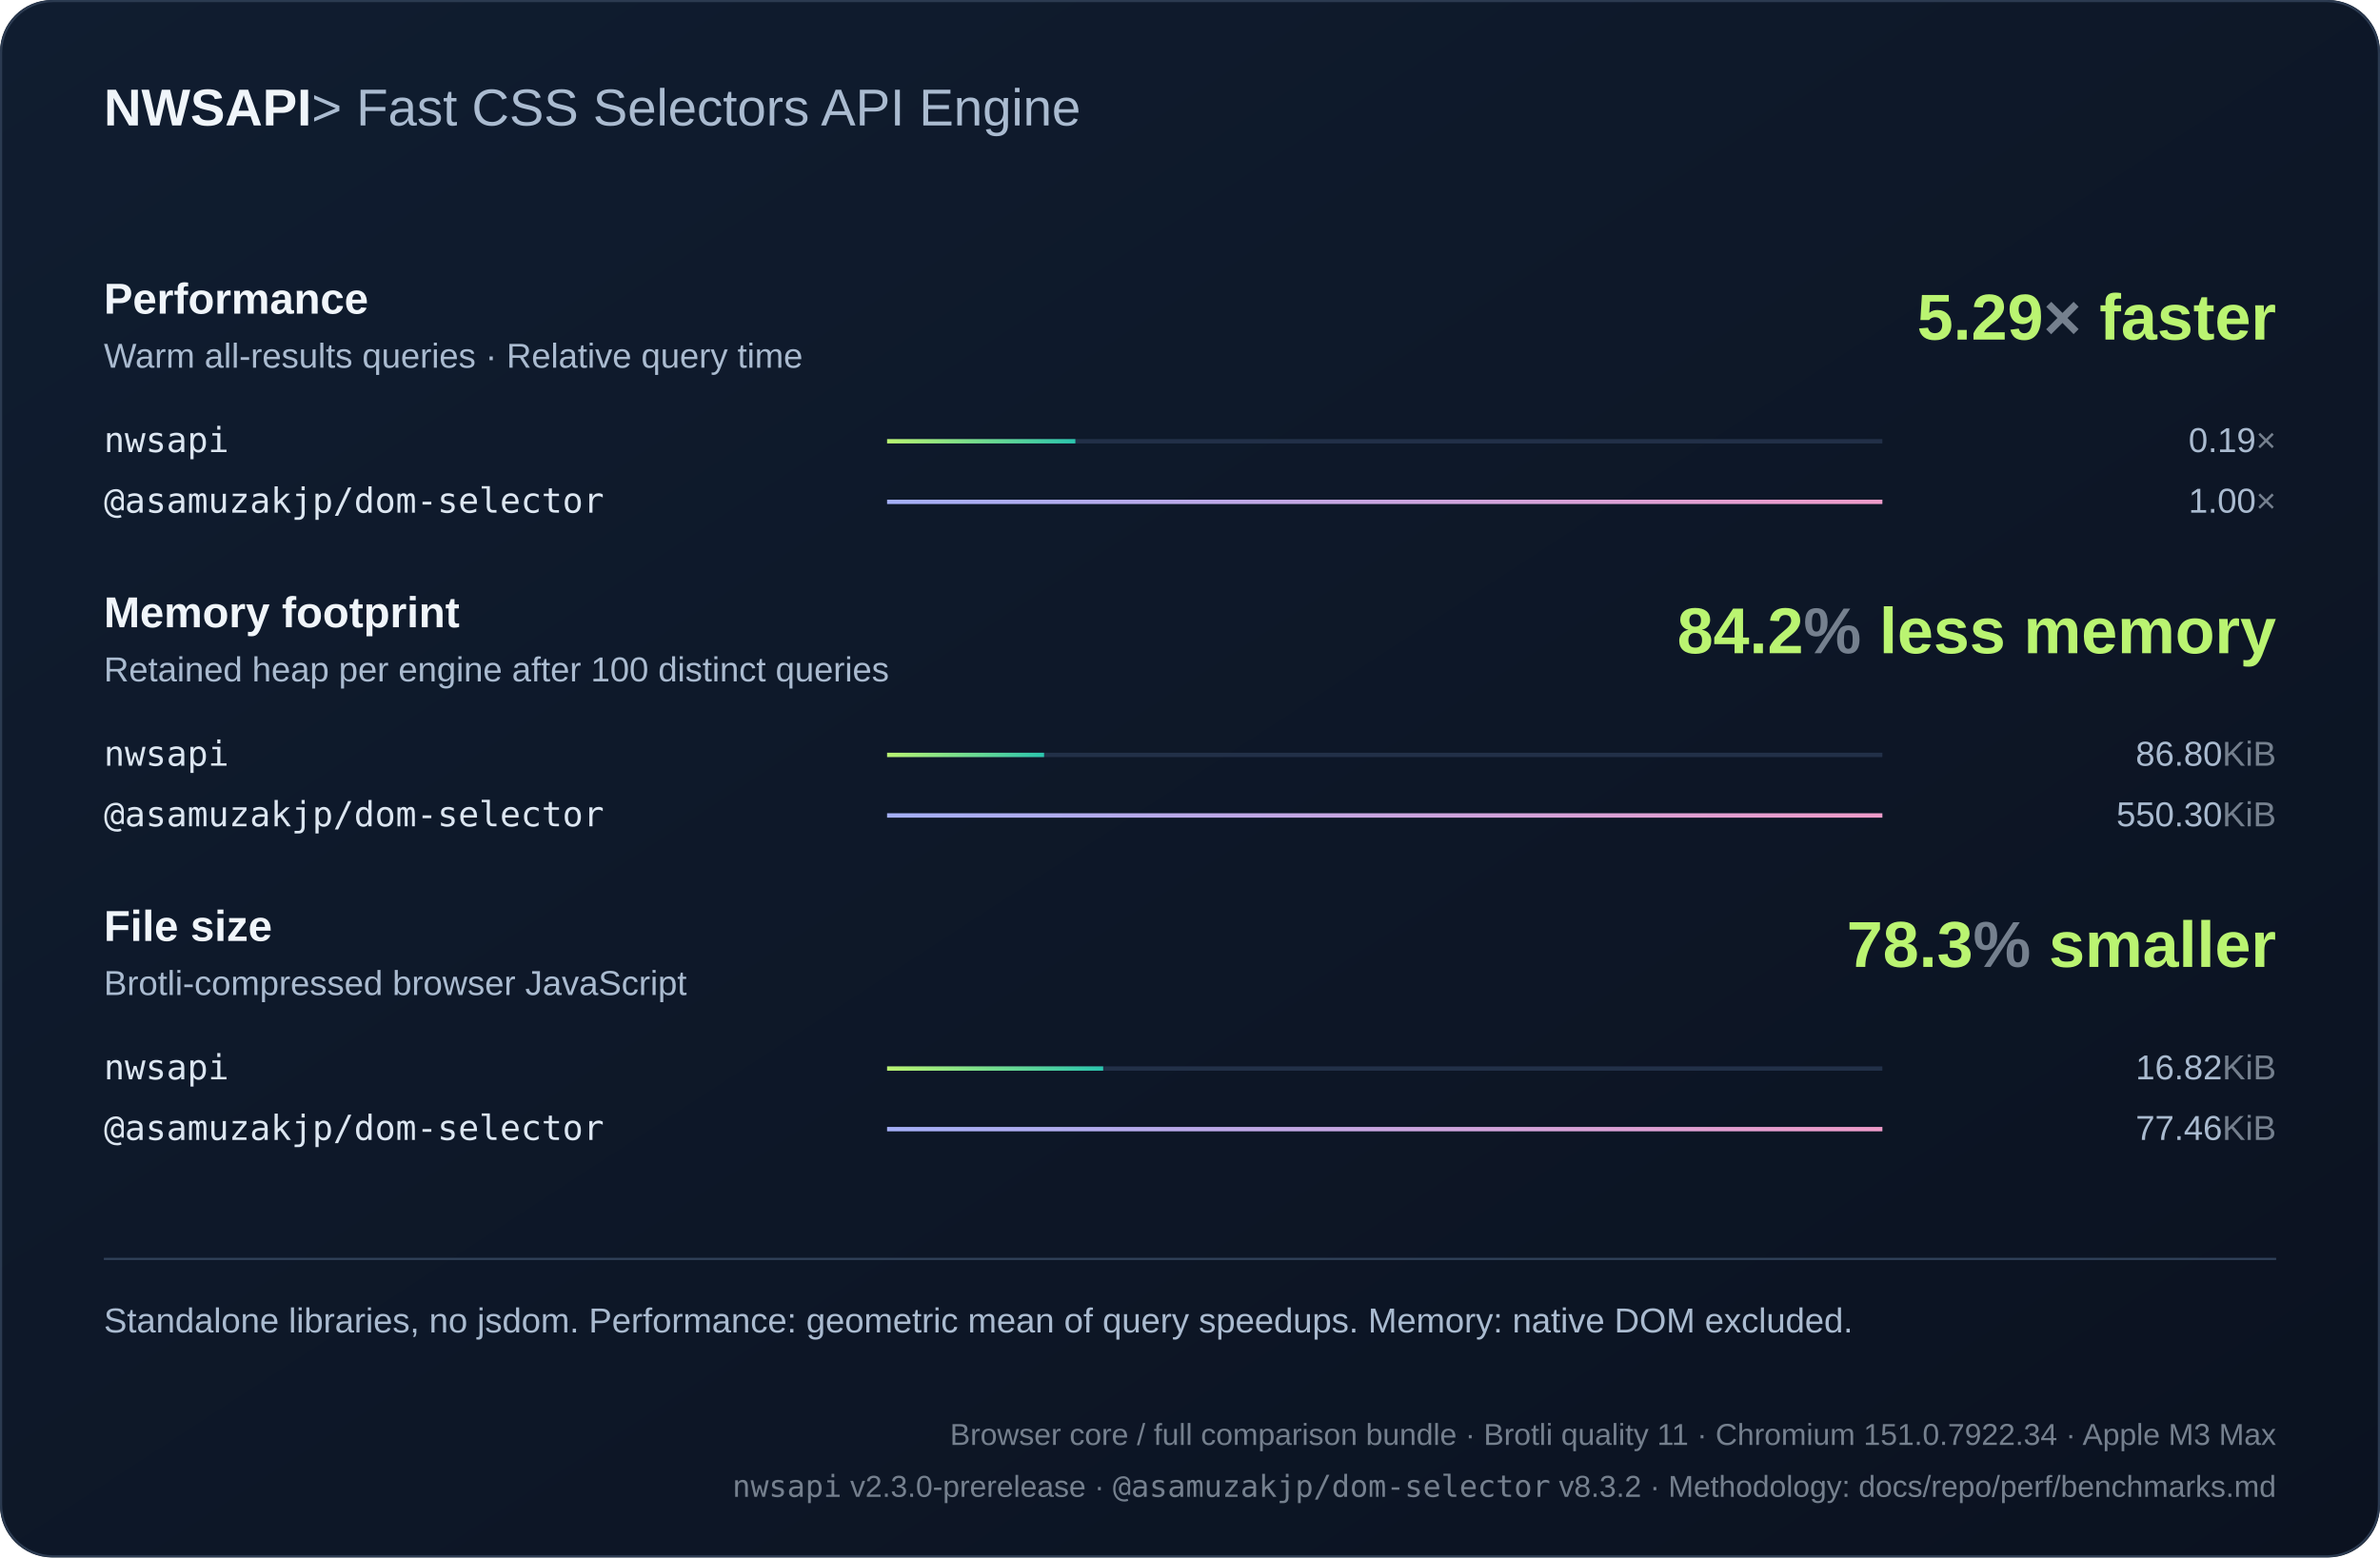
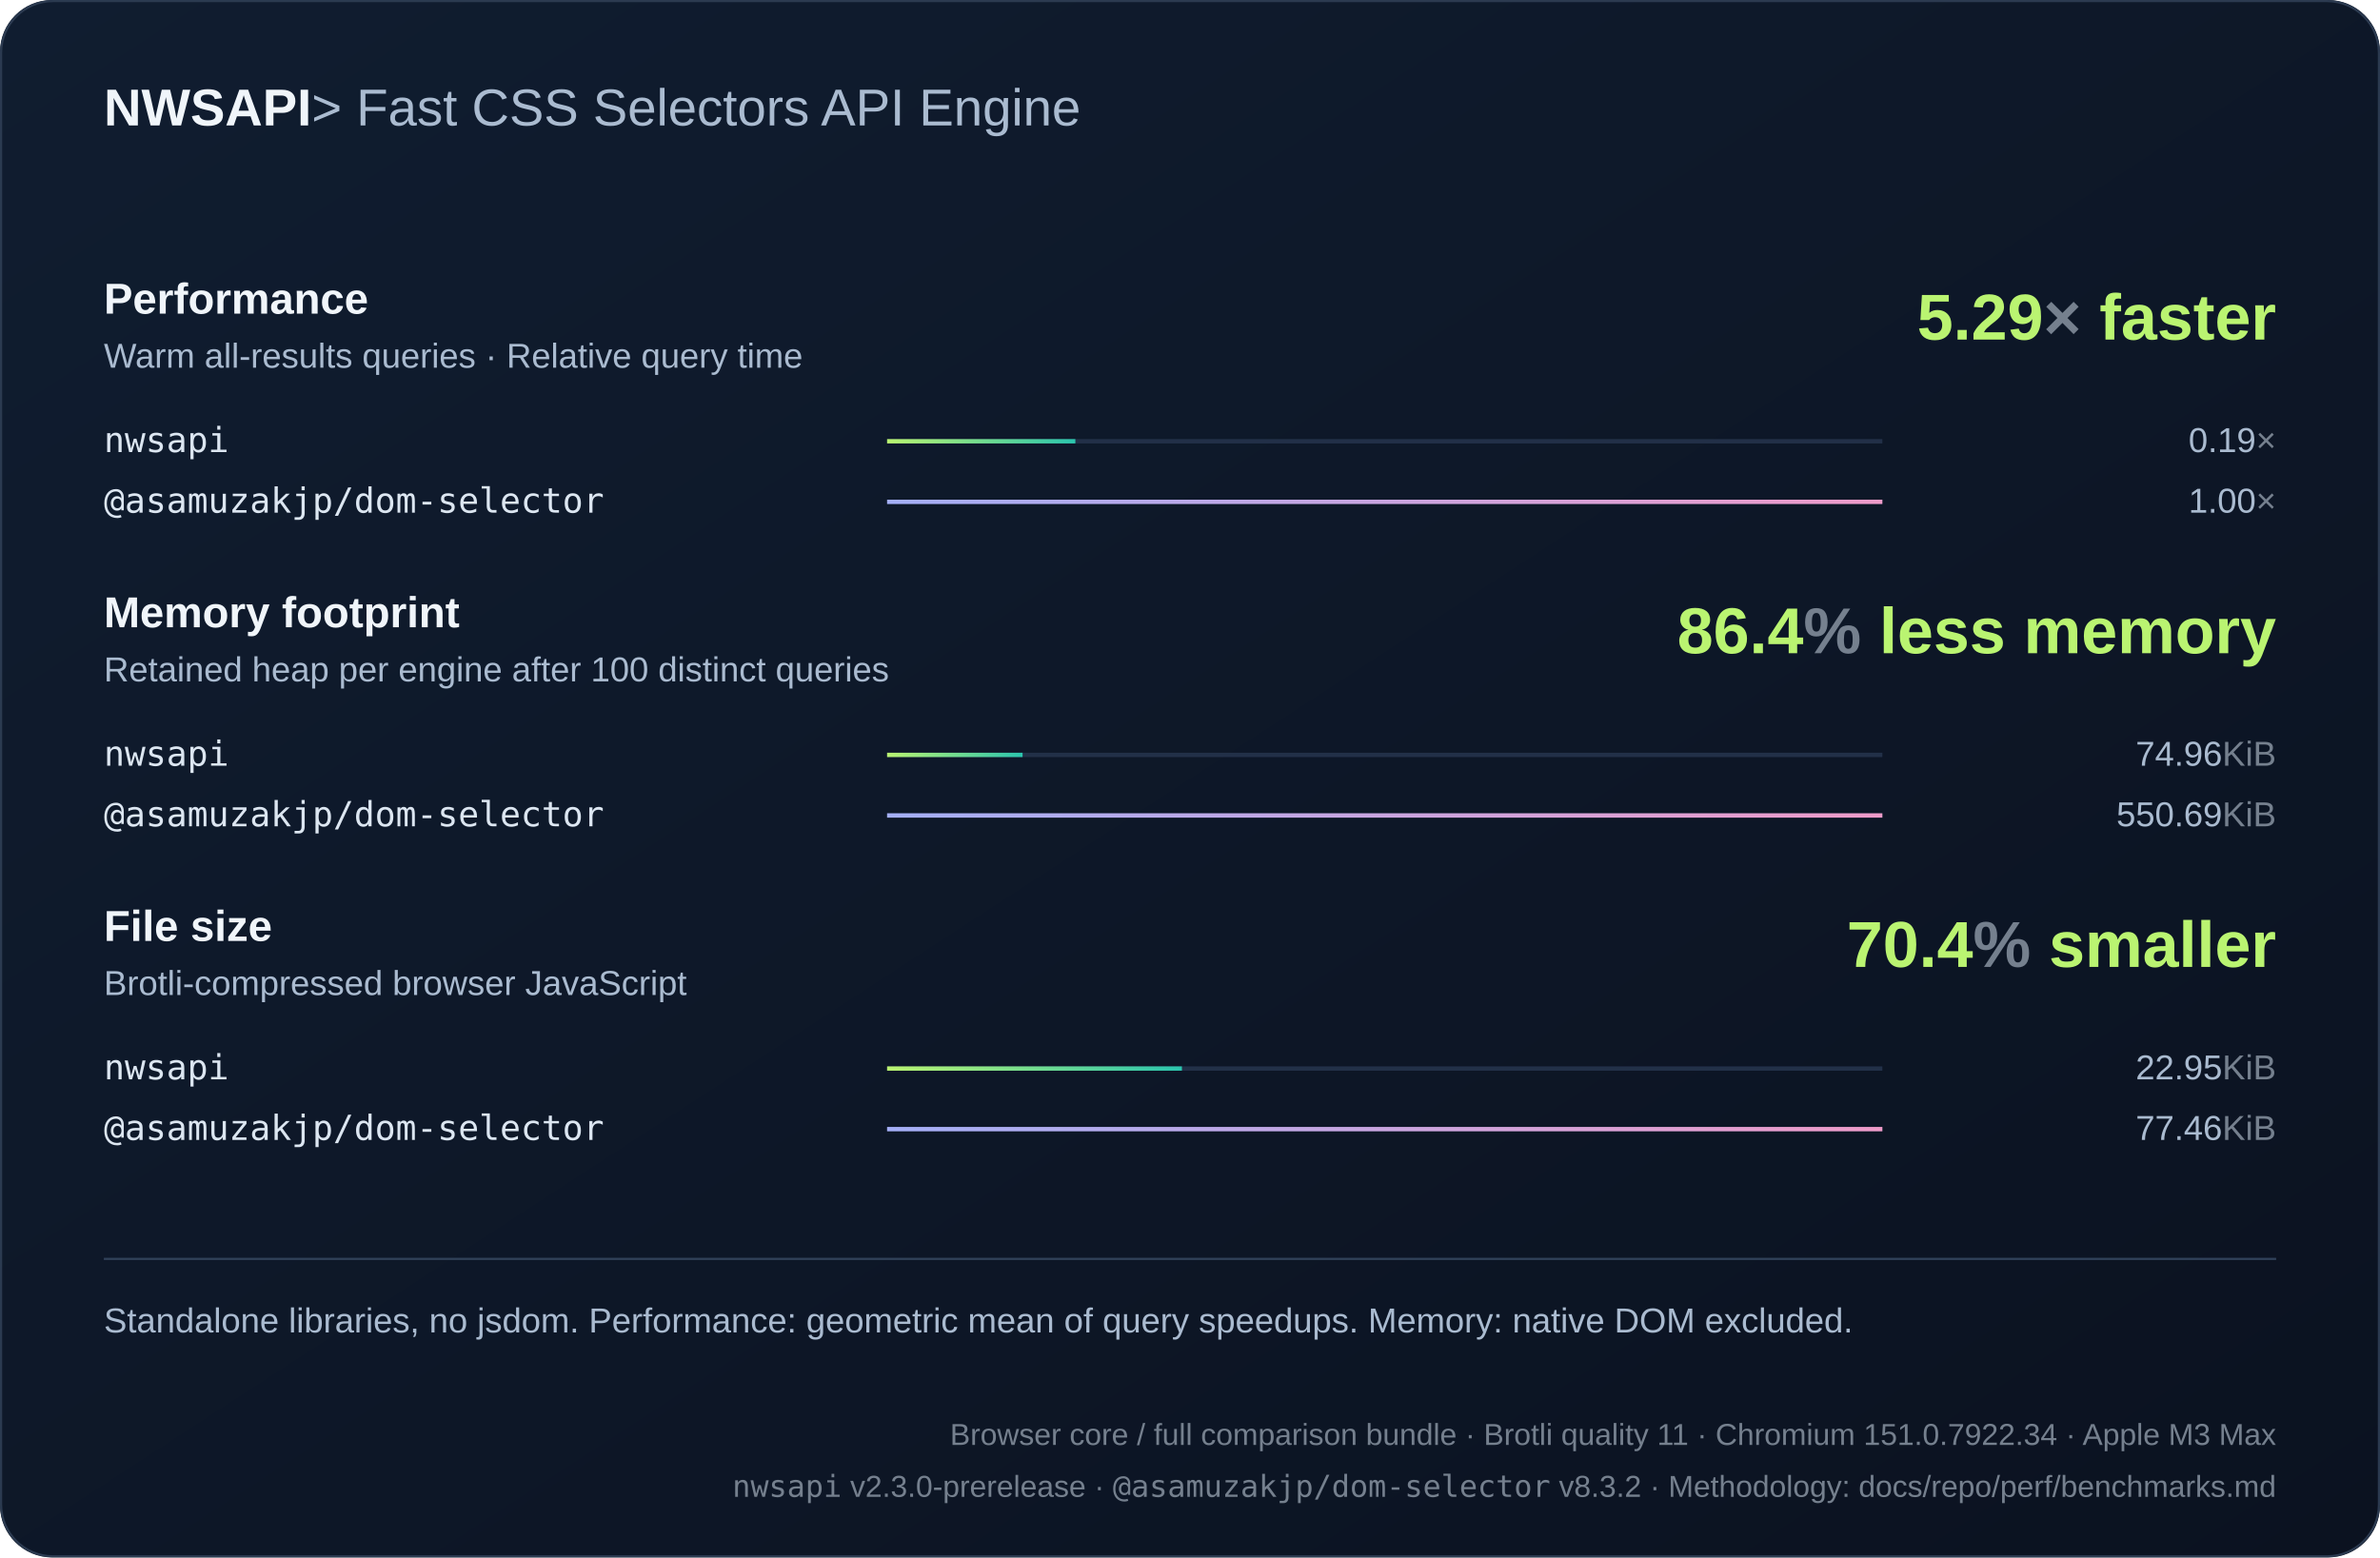
<svg xmlns="http://www.w3.org/2000/svg" width="1100" height="720" viewBox="0 0 1100 720" role="img">
  <defs>
    <linearGradient id="bg" x2="1" y2="1">
      <stop stop-color="#101d30" />
      <stop offset="1" stop-color="#0b1220" />
    </linearGradient>
    <linearGradient id="series0">
      <stop stop-color="#baf471" />
      <stop offset="1" stop-color="#2bc5ae" />
    </linearGradient>
    <linearGradient id="series1">
      <stop stop-color="#a4aff7" />
      <stop offset="1" stop-color="#ef9bc9" />
    </linearGradient>
    <linearGradient id="series2">
      <stop stop-color="#80d7ff" />
      <stop offset="1" stop-color="#739be8" />
    </linearGradient>
  </defs>
  <style>text{font-family:Arial,Helvetica,sans-serif;fill:#f0f5fa}
.muted{fill:#aabbd0;font:16px Arial,Helvetica,sans-serif}
.code{font:18px Consolas,Menlo,monospace;fill:#dce6f1}
.note .code{font:16px Consolas,Menlo,monospace}
.metadata,.metadata .code{fill:#75808e;font-size:14px}
.chart-title{font-size:24px;font-weight:700}
.unit{fill:#75808e}
.package{font-family:Consolas,Menlo,monospace}
.comparison{font-size:14px;font-variant-numeric:tabular-nums}
.tick{fill:#aabbd0;font-size:12px}
.time{fill:#aabbd0;font-size:13px;font-variant-numeric:tabular-nums}
.tagline{fill:#aabbd0;font-weight:400}.metric-title{font-size:20px;font-weight:700}.engine{font-size:16px}.headline{font-size:30px;font-weight:700;fill:#baf471}</style>
  <rect width="1100" height="720" rx="24" fill="url(#bg)" />
  <rect x=".5" y=".5" width="1099" height="719" rx="24" fill="none" stroke="#2b3a50" />
  <text x="48" y="58" class="chart-title">NWSAPI<tspan class="tagline"> &gt; Fast CSS Selectors API Engine</tspan>
  </text>
  <text x="48" y="145" class="metric-title">Performance</text>
  <text x="48" y="170" class="muted">Warm all-results queries · Relative query time</text>
  <text x="1052" y="157" text-anchor="end" class="headline">5.29<tspan class="unit">×</tspan> faster</text>
  <g>
    <text x="48" y="209" class="code engine">nwsapi</text>
    <path d="M410 204h460" stroke="#223048" stroke-width="2" />
    <rect x="410" y="203" width="87.02" height="2" fill="url(#series0)" />
    <text x="1052" y="209" text-anchor="end" class="muted">0.19<tspan class="unit">×</tspan>
    </text>
  </g>
  <g>
    <text x="48" y="237" class="code engine">@asamuzakjp/dom-selector</text>
    <path d="M410 232h460" stroke="#223048" stroke-width="2" />
    <rect x="410" y="231" width="460" height="2" fill="url(#series1)" />
    <text x="1052" y="237" text-anchor="end" class="muted">1.00<tspan class="unit">×</tspan>
    </text>
  </g>
  <text x="48" y="290" class="metric-title">Memory footprint</text>
  <text x="48" y="315" class="muted">Retained heap per engine after 100 distinct queries</text>
-   <text x="1052" y="302" text-anchor="end" class="headline">84.2<tspan class="unit">%</tspan> less memory</text>
+   <text x="1052" y="302" text-anchor="end" class="headline">86.4<tspan class="unit">%</tspan> less memory</text>
  <g>
    <text x="48" y="354" class="code engine">nwsapi</text>
    <path d="M410 349h460" stroke="#223048" stroke-width="2" />
-     <rect x="410" y="348" width="72.558" height="2" fill="url(#series0)" />
-     <text x="1052" y="354" text-anchor="end" class="muted">86.80<tspan class="unit">KiB</tspan>
+     <rect x="410" y="348" width="62.613" height="2" fill="url(#series0)" />
+     <text x="1052" y="354" text-anchor="end" class="muted">74.96<tspan class="unit">KiB</tspan>
    </text>
  </g>
  <g>
    <text x="48" y="382" class="code engine">@asamuzakjp/dom-selector</text>
    <path d="M410 377h460" stroke="#223048" stroke-width="2" />
    <rect x="410" y="376" width="460" height="2" fill="url(#series1)" />
-     <text x="1052" y="382" text-anchor="end" class="muted">550.30<tspan class="unit">KiB</tspan>
+     <text x="1052" y="382" text-anchor="end" class="muted">550.69<tspan class="unit">KiB</tspan>
    </text>
  </g>
  <text x="48" y="435" class="metric-title">File size</text>
  <text x="48" y="460" class="muted">Brotli-compressed browser JavaScript</text>
-   <text x="1052" y="447" text-anchor="end" class="headline">78.3<tspan class="unit">%</tspan> smaller</text>
+   <text x="1052" y="447" text-anchor="end" class="headline">70.4<tspan class="unit">%</tspan> smaller</text>
  <g>
    <text x="48" y="499" class="code engine">nwsapi</text>
    <path d="M410 494h460" stroke="#223048" stroke-width="2" />
-     <rect x="410" y="493" width="99.868" height="2" fill="url(#series0)" />
-     <text x="1052" y="499" text-anchor="end" class="muted">16.82<tspan class="unit">KiB</tspan>
+     <rect x="410" y="493" width="136.265" height="2" fill="url(#series0)" />
+     <text x="1052" y="499" text-anchor="end" class="muted">22.95<tspan class="unit">KiB</tspan>
    </text>
  </g>
  <g>
    <text x="48" y="527" class="code engine">@asamuzakjp/dom-selector</text>
    <path d="M410 522h460" stroke="#223048" stroke-width="2" />
    <rect x="410" y="521" width="460" height="2" fill="url(#series1)" />
    <text x="1052" y="527" text-anchor="end" class="muted">77.46<tspan class="unit">KiB</tspan>
    </text>
  </g>
  <path d="M48 582h1004" stroke="#304159" />
  <text x="48" y="616" class="muted note">Standalone libraries, no jsdom. Performance: geometric mean of query speedups. Memory: native DOM excluded.</text>
  <text x="1052" y="668" text-anchor="end" class="muted note metadata">Browser core / full comparison bundle · Brotli quality 11 · Chromium 151.0.7922.34 · Apple M3 Max</text>
  <text x="1052" y="692" text-anchor="end" class="muted note metadata">
    <tspan class="package">nwsapi</tspan> v2.3.0-prerelease · <tspan class="package">@asamuzakjp/dom-selector</tspan> v8.3.2 · Methodology: docs/repo/perf/benchmarks.md</text>
</svg>
